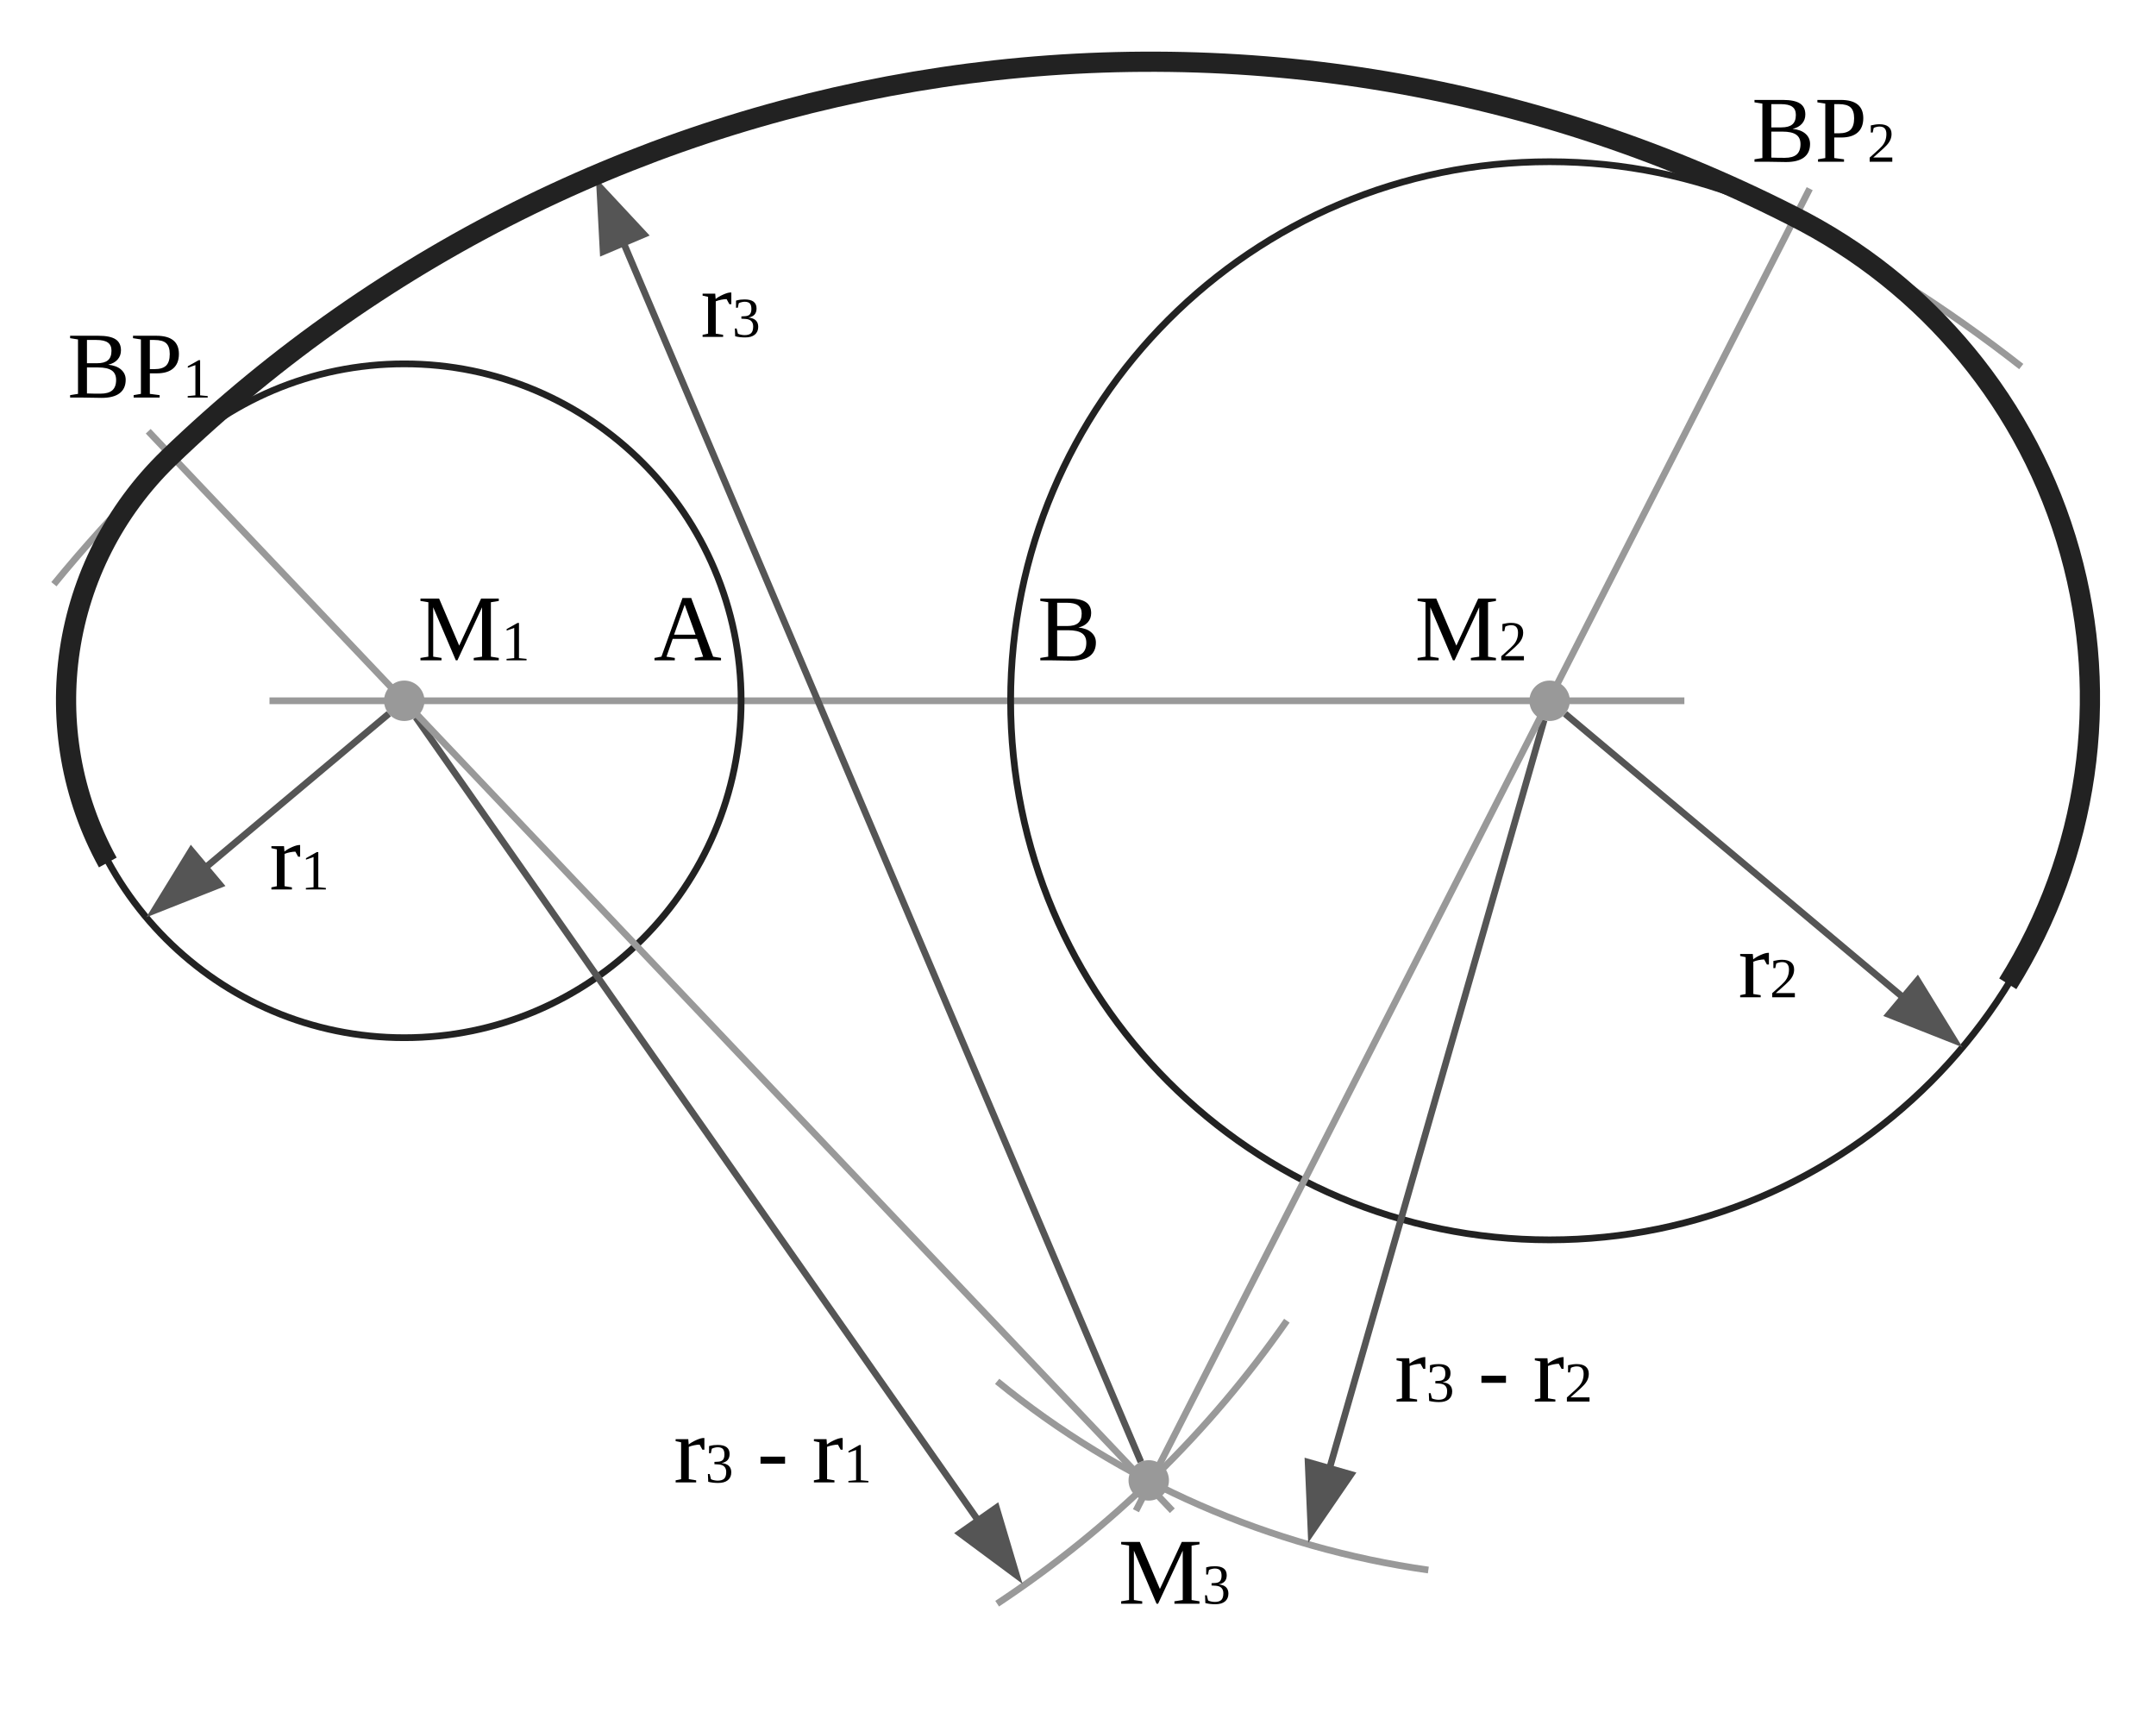
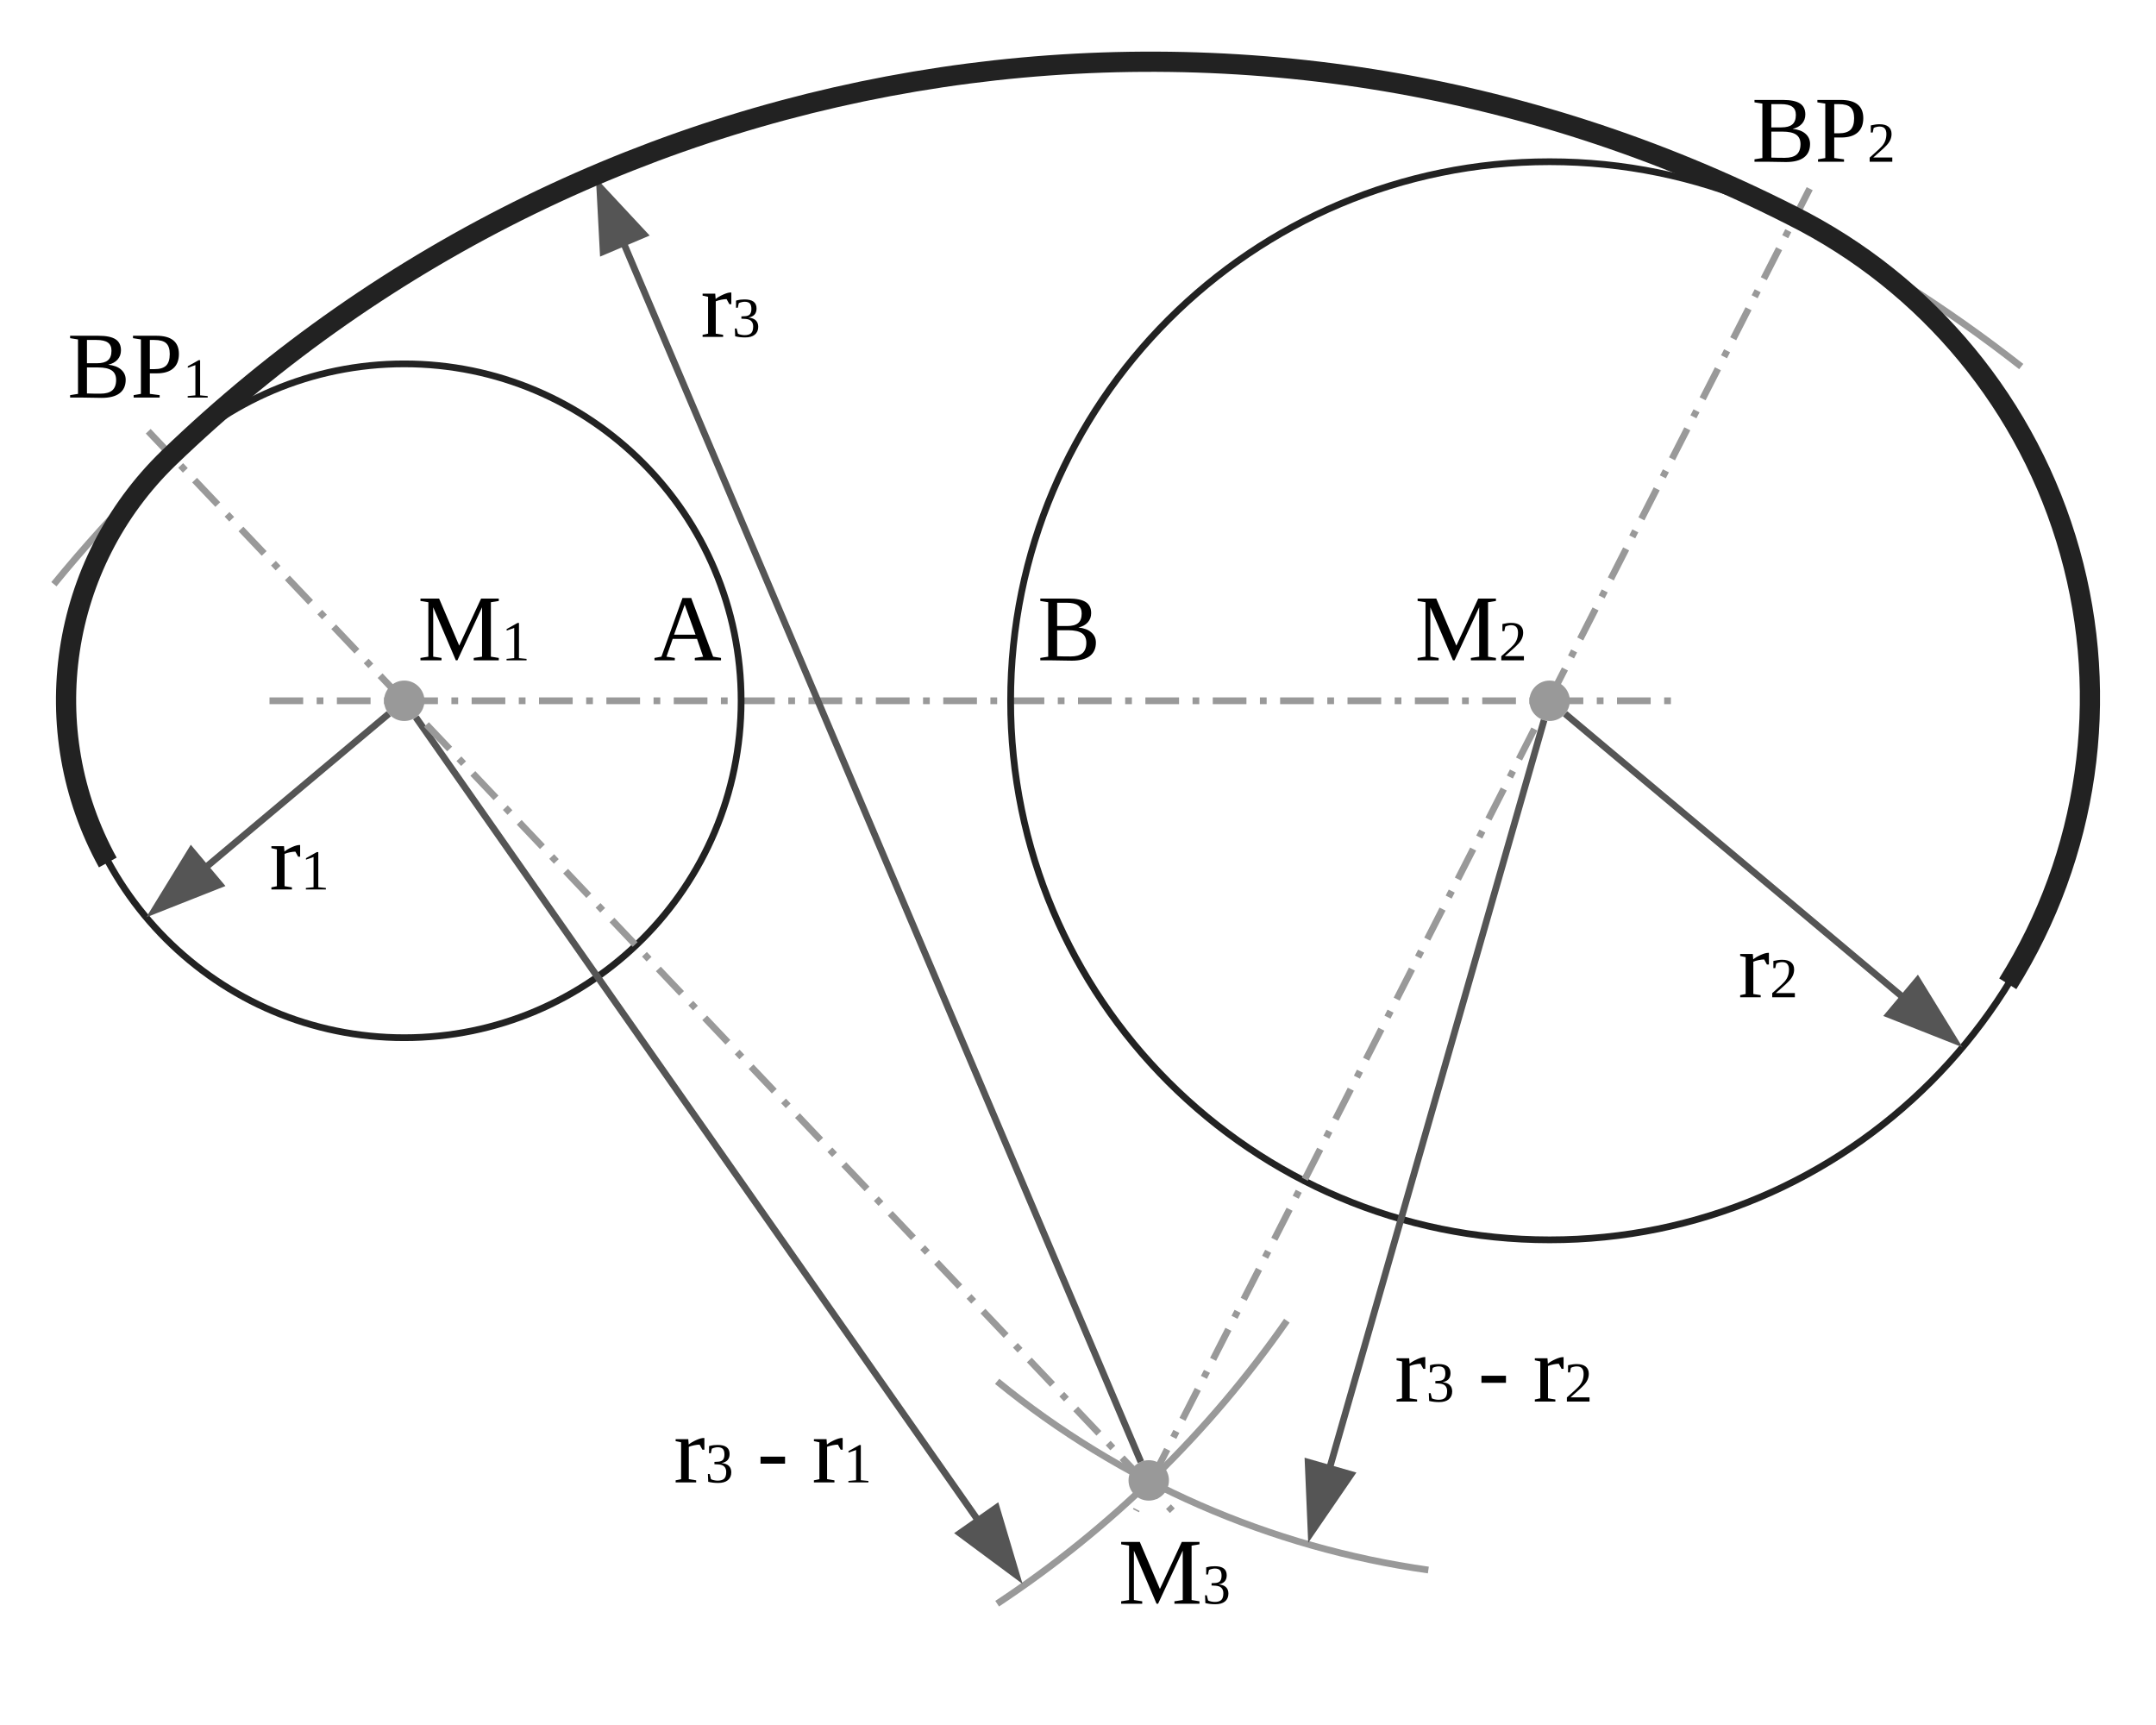
<svg xmlns="http://www.w3.org/2000/svg" width="320" height="256" viewBox="0 0 320 256">
  <style type="text/css">
  
  .eyes { fill: #999; stroke: none; }
  .helpline { fill: none; stroke-width: 1px; stroke: #999; }
  .radii { fill: none; stroke-width: 1px; stroke: #555; }
  .arrowhead { fill: #555; stroke: none; }
  .constructor { fill: none; stroke-width: 1px; stroke: #222; }
  .result { fill: none; stroke-width: 3px; stroke: #222; }
  text { color: #222; font-size: 14px; }
  tspan { font-size: 60%; }
  
 </style>
  <g>
    <g>
-       <line class="helpline" x1="40" y1="104" x2="250" y2="104" />
+       <line class="helpline" x1="40" y1="104" x2="250" y2="104" stroke-dasharray="5 2 1 2" />
    </g>
    <g>
      <circle class="eyes" cx="60" cy="104" r="3" />
      <text x="62" y="98" dy="0, 2px">M<tspan>1</tspan>
      </text>
      <circle class="constructor" cx="60" cy="104" r="50" />
      <path class="helpline" d="M 148 238 A 160 160 180 0 0 191 196" />
      <text x="97" y="98">A</text>
      <g>
        <g transform="rotate(-40, 60, 104)">
          <line class="radii" x1="57" y1="104" x2="13" y2="104" />
          <polygon class="arrowhead" points="10,104 22,100 22,108" />
        </g>
        <text x="40" y="132" dy="0, 2px">r<tspan>1</tspan>
        </text>
      </g>
      <g>
        <g transform="rotate(-125, 60, 104)">
          <line class="radii" x1="57" y1="104" x2="-97" y2="104" />
          <polygon class="arrowhead" points="-100,104 -88,100 -88,108" />
        </g>
        <text x="100" y="220" dy="0, 2px, -2px, 0, 0, 0, 2px">r<tspan>3</tspan> - r<tspan>1</tspan>
        </text>
      </g>
    </g>
    <g>
      <circle class="eyes" cx="230" cy="104" r="3" />
      <text x="210" y="98" dy="0, 2px">M<tspan>2</tspan>
      </text>
      <circle class="constructor" cx="230" cy="104" r="80" />
      <path class="helpline" d="M 148 205 A 130 130 180 0 0 212 233" />
      <text x="154" y="98">B</text>
      <g>
        <g transform="rotate(-140, 230, 104)">
          <line class="radii" x1="227" y1="104" x2="153" y2="104" />
          <polygon class="arrowhead" points="150,104 162,100 162,108" />
        </g>
        <text x="258" y="148" dy="0, 2px">r<tspan>2</tspan>
        </text>
      </g>
      <g>
        <g transform="rotate(-74, 230, 104)">
          <line class="radii" x1="227" y1="104" x2="103" y2="104" />
          <polygon class="arrowhead" points="100,104 112,100 112,108" />
        </g>
        <text x="207" y="208" dy="0, 2px, -2px, 0, 0, 0, 2px">r<tspan>3</tspan> - r<tspan>2</tspan>
        </text>
      </g>
    </g>
  </g>
  <g>
    <circle class="eyes" cx="170.5" cy="219.7" r="3" />
    <text x="166" y="238" dy="0, 2px">M<tspan>3</tspan>
    </text>
    <path class="helpline" d="M 8 86.7 A 210 210 180 0 1 300 54.4" />
    <g>
      <g transform="rotate(67, 170.5, 219.7)">
        <line class="radii" x1="167.5" y1="219.7" x2="-36.5" y2="219.7" />
        <polygon class="arrowhead" points="-39.5,219.7 -28.5,215.7 -28.5,223.7" />
      </g>
      <text x="104" y="50" dy="0, 2px">r<tspan>3</tspan>
      </text>
    </g>
  </g>
  <g>
-     <line class="helpline" x1="22" y1="64" x2="174" y2="224.2" />
+     <line class="helpline" x1="22" y1="64" x2="174" y2="224.2" stroke-dasharray="5 2 1 2" />
    <text x="10" y="59" dy="0, 0, 2px">BP<tspan>1</tspan>
    </text>
-     <line class="helpline" x1="268.6" y1="28" x2="168.6" y2="224.2" />
+     <line class="helpline" x1="268.6" y1="28" x2="168.6" y2="224.2" stroke-dasharray="5 2 1 2" />
    <text x="260" y="24" dy="0, 0, 2px">BP<tspan>2</tspan>
    </text>
  </g>
  <g id="figure">
    <path class="result" d="M 16 128 A 50 50 180 0 1 25 68 A 210 210 180 0 1 266 32 A 80 80 180 0 1 298 146" />
  </g>
</svg>
